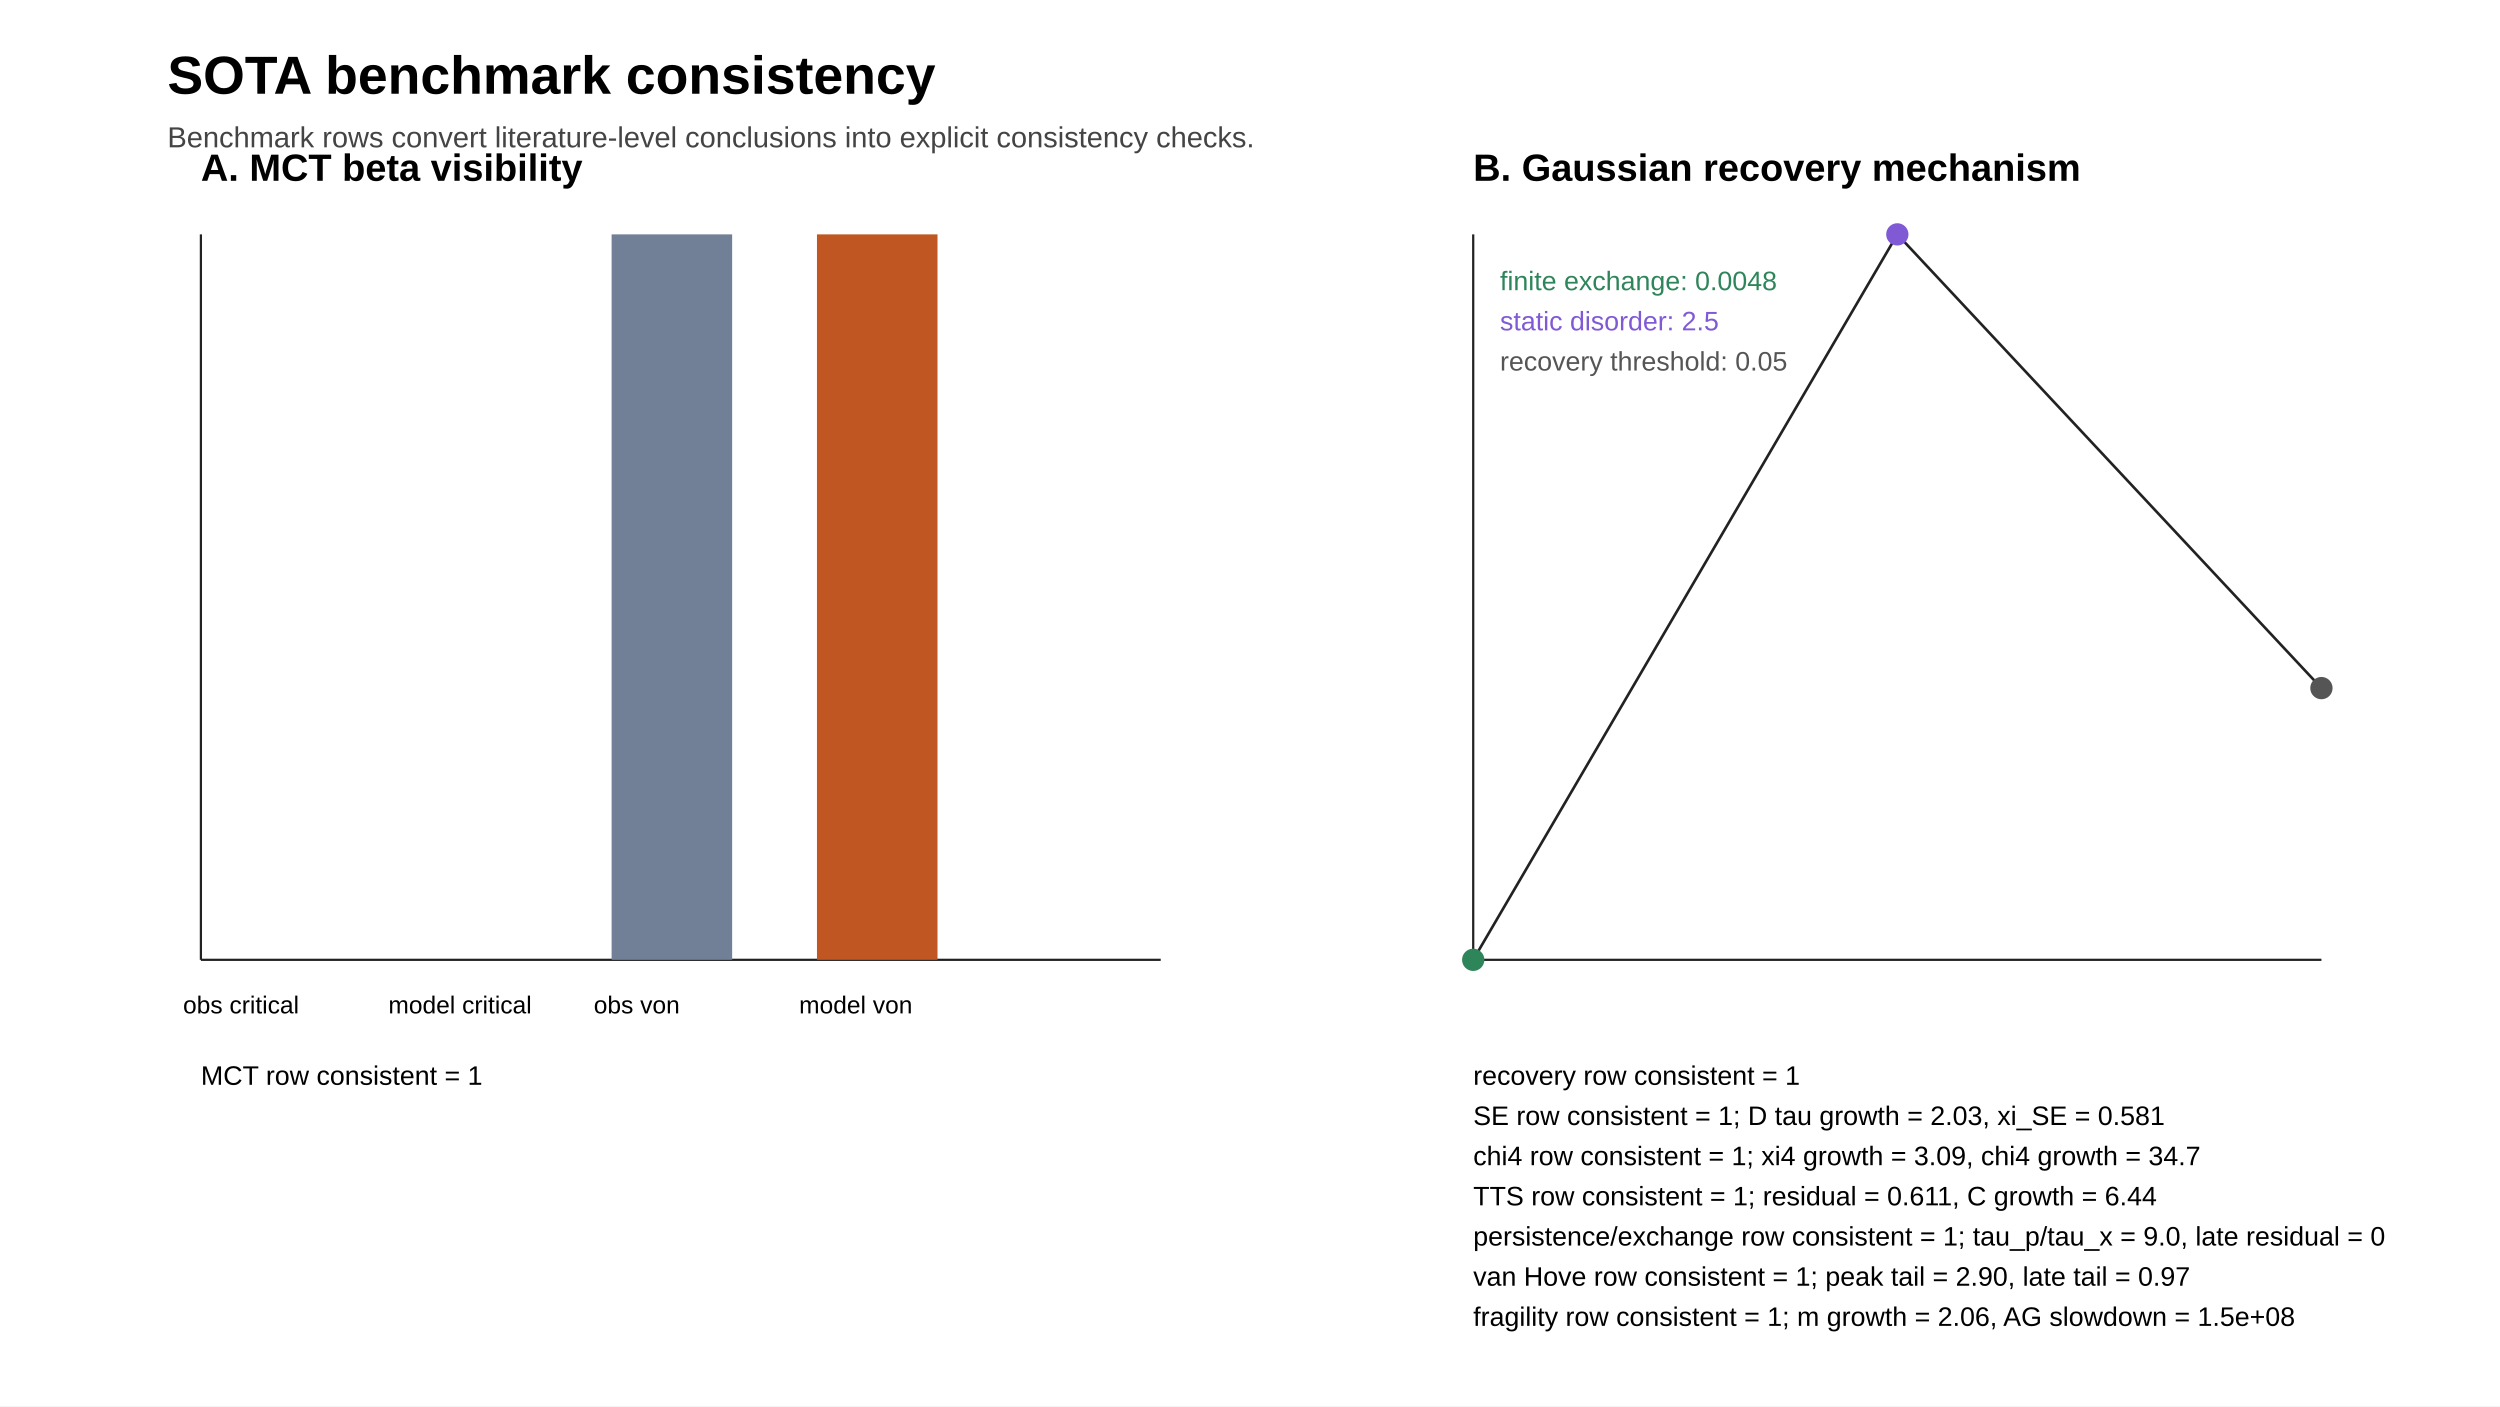
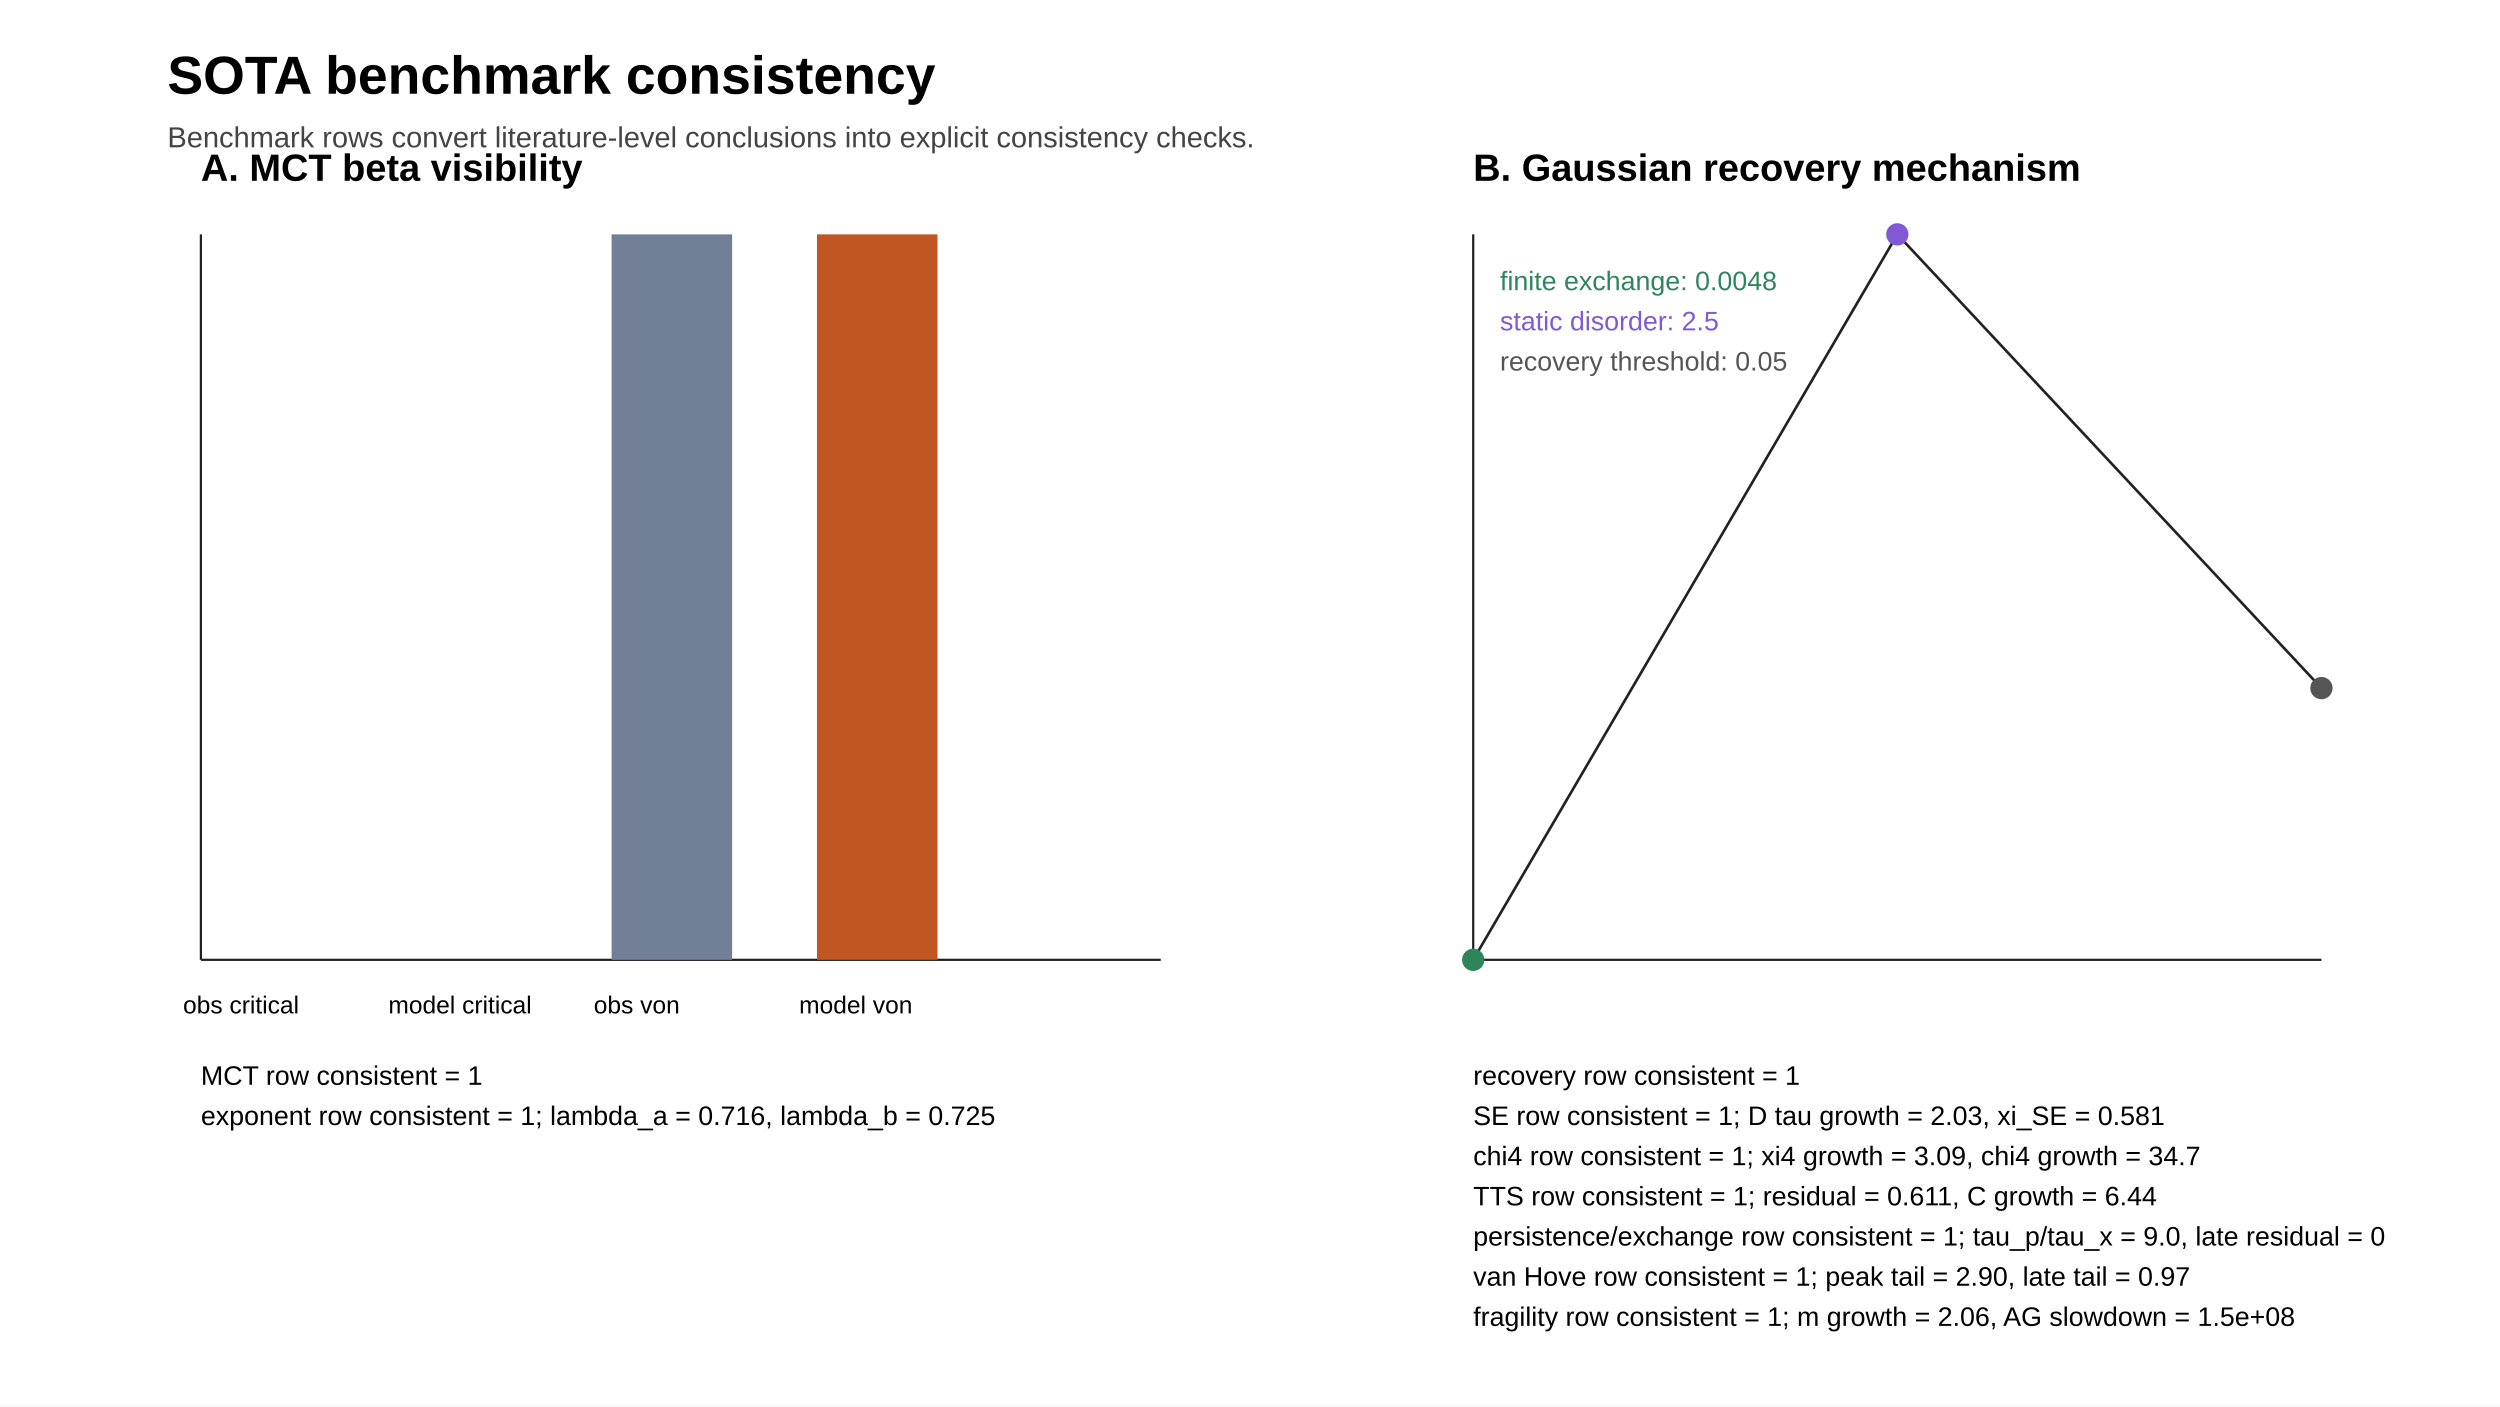
<svg xmlns="http://www.w3.org/2000/svg" width="1120" height="630" viewBox="0 0 1120 630">
  <rect width="100%" height="100%" fill="#ffffff" />
  <text x="75" y="42" font-family="Arial, sans-serif" font-size="24" font-weight="700">SOTA benchmark consistency</text>
  <text x="75" y="66" font-family="Arial, sans-serif" font-size="13" fill="#444">Benchmark rows convert literature-level conclusions into explicit consistency checks.</text>
  <line x1="90" y1="430" x2="520" y2="430" stroke="#222" />
  <line x1="90" y1="430" x2="90" y2="105" stroke="#222" />
  <text x="90" y="81" font-family="Arial, sans-serif" font-size="17" font-weight="700">A. MCT beta visibility</text>
  <rect x="90" y="430.00" width="54" height="0.00" fill="#718096" />
  <text x="82" y="454" font-family="Arial, sans-serif" font-size="11">obs critical</text>
  <rect x="182" y="430.00" width="54" height="0.00" fill="#2b6cb0" />
  <text x="174" y="454" font-family="Arial, sans-serif" font-size="11">model critical</text>
  <rect x="274" y="105.00" width="54" height="325.00" fill="#718096" />
  <text x="266" y="454" font-family="Arial, sans-serif" font-size="11">obs von</text>
  <rect x="366" y="105.00" width="54" height="325.00" fill="#c05621" />
  <text x="358" y="454" font-family="Arial, sans-serif" font-size="11">model von</text>
  <text x="90" y="486" font-family="Arial, sans-serif" font-size="12">MCT row consistent = 1</text>
+   <text x="90" y="504" font-family="Arial, sans-serif" font-size="12">exponent row consistent = 1; lambda_a = 0.716, lambda_b = 0.725</text>
  <line x1="660" y1="430" x2="1040" y2="430" stroke="#222" />
  <line x1="660" y1="430" x2="660" y2="105" stroke="#222" />
  <text x="660" y="81" font-family="Arial, sans-serif" font-size="17" font-weight="700">B. Gaussian recovery mechanism</text>
  <polyline points="660.00,430.00 850.00,105.00 1040.00,308.27" fill="none" stroke="#222222" stroke-width="1.2" stroke-linejoin="round" stroke-linecap="round" />
  <circle cx="660.00" cy="430.00" r="5" fill="#2f855a" />
  <text x="672" y="130" font-family="Arial, sans-serif" font-size="12" fill="#2f855a">finite exchange: 0.0048</text>
  <circle cx="850.00" cy="105.00" r="5" fill="#805ad5" />
  <text x="672" y="148" font-family="Arial, sans-serif" font-size="12" fill="#805ad5">static disorder: 2.5</text>
  <circle cx="1040.00" cy="308.27" r="5" fill="#555555" />
  <text x="672" y="166" font-family="Arial, sans-serif" font-size="12" fill="#555555">recovery threshold: 0.05</text>
  <text x="660" y="486" font-family="Arial, sans-serif" font-size="12">recovery row consistent = 1</text>
  <text x="660" y="504" font-family="Arial, sans-serif" font-size="12">SE row consistent = 1; D tau growth = 2.03, xi_SE = 0.581</text>
  <text x="660" y="522" font-family="Arial, sans-serif" font-size="12">chi4 row consistent = 1; xi4 growth = 3.09, chi4 growth = 34.7</text>
  <text x="660" y="540" font-family="Arial, sans-serif" font-size="12">TTS row consistent = 1; residual = 0.611, C growth = 6.44</text>
  <text x="660" y="558" font-family="Arial, sans-serif" font-size="12">persistence/exchange row consistent = 1; tau_p/tau_x = 9.0, late residual = 0</text>
  <text x="660" y="576" font-family="Arial, sans-serif" font-size="12">van Hove row consistent = 1; peak tail = 2.90, late tail = 0.97</text>
  <text x="660" y="594" font-family="Arial, sans-serif" font-size="12">fragility row consistent = 1; m growth = 2.06, AG slowdown = 1.5e+08</text>
</svg>
